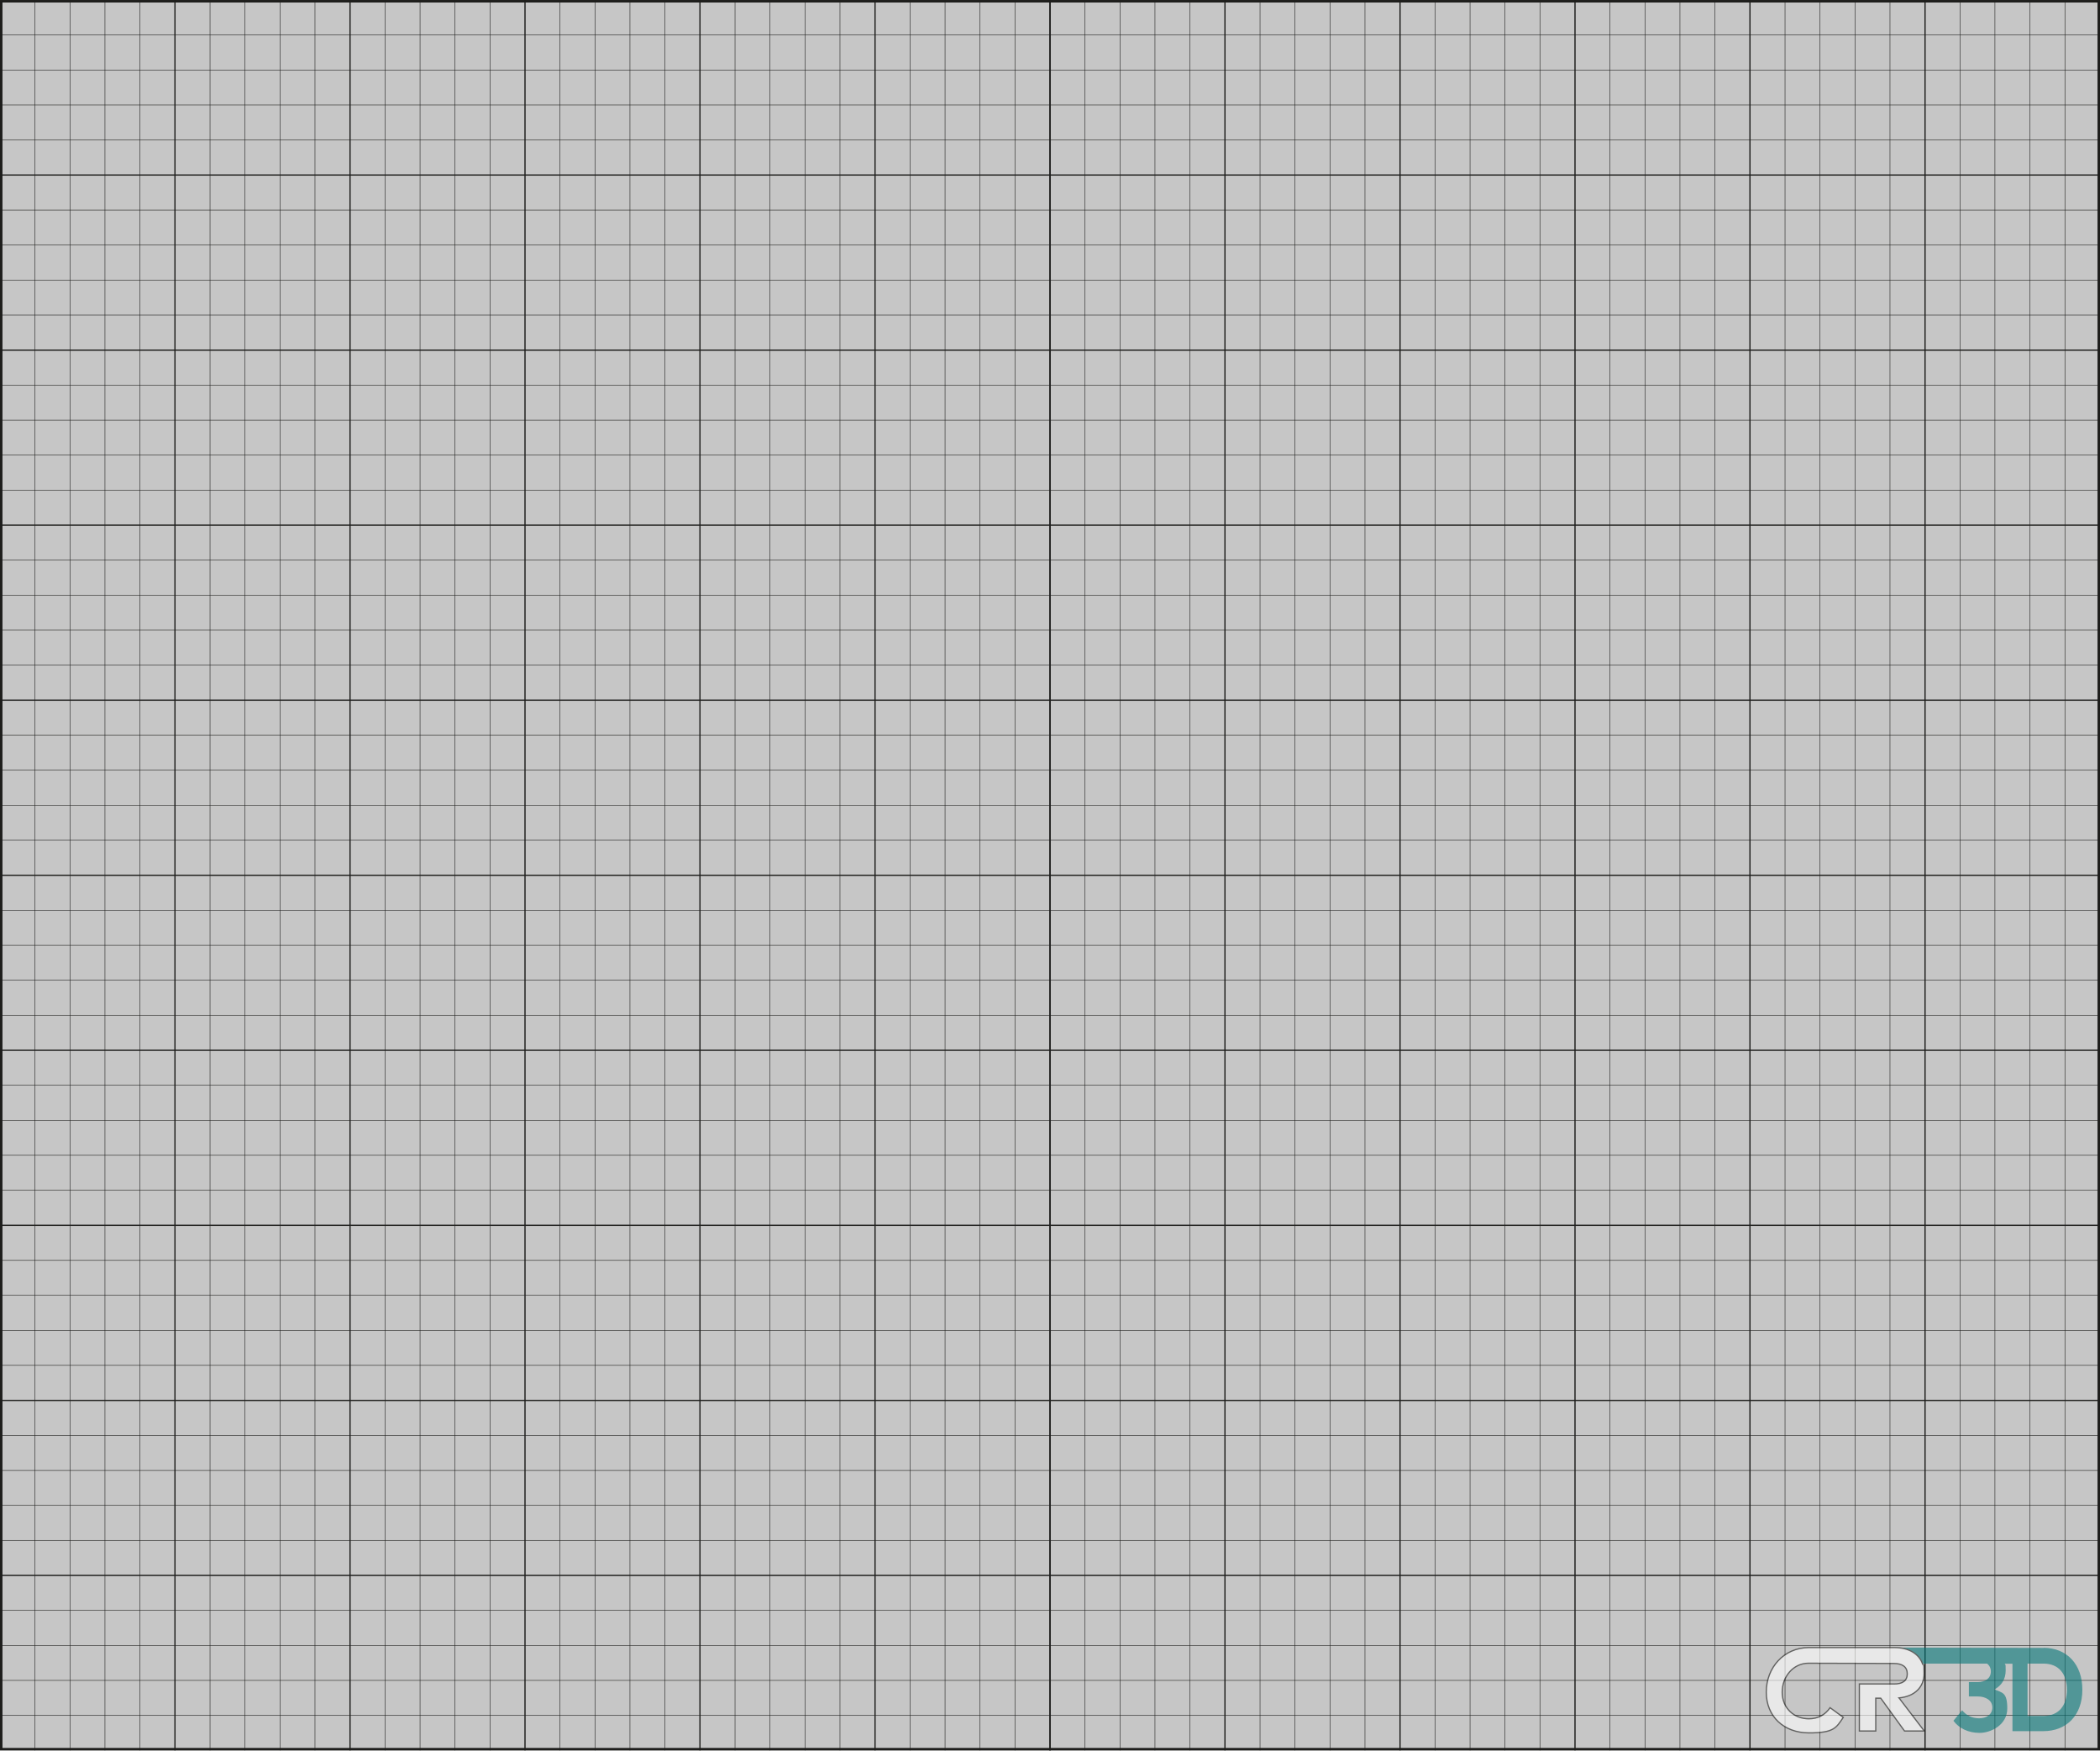
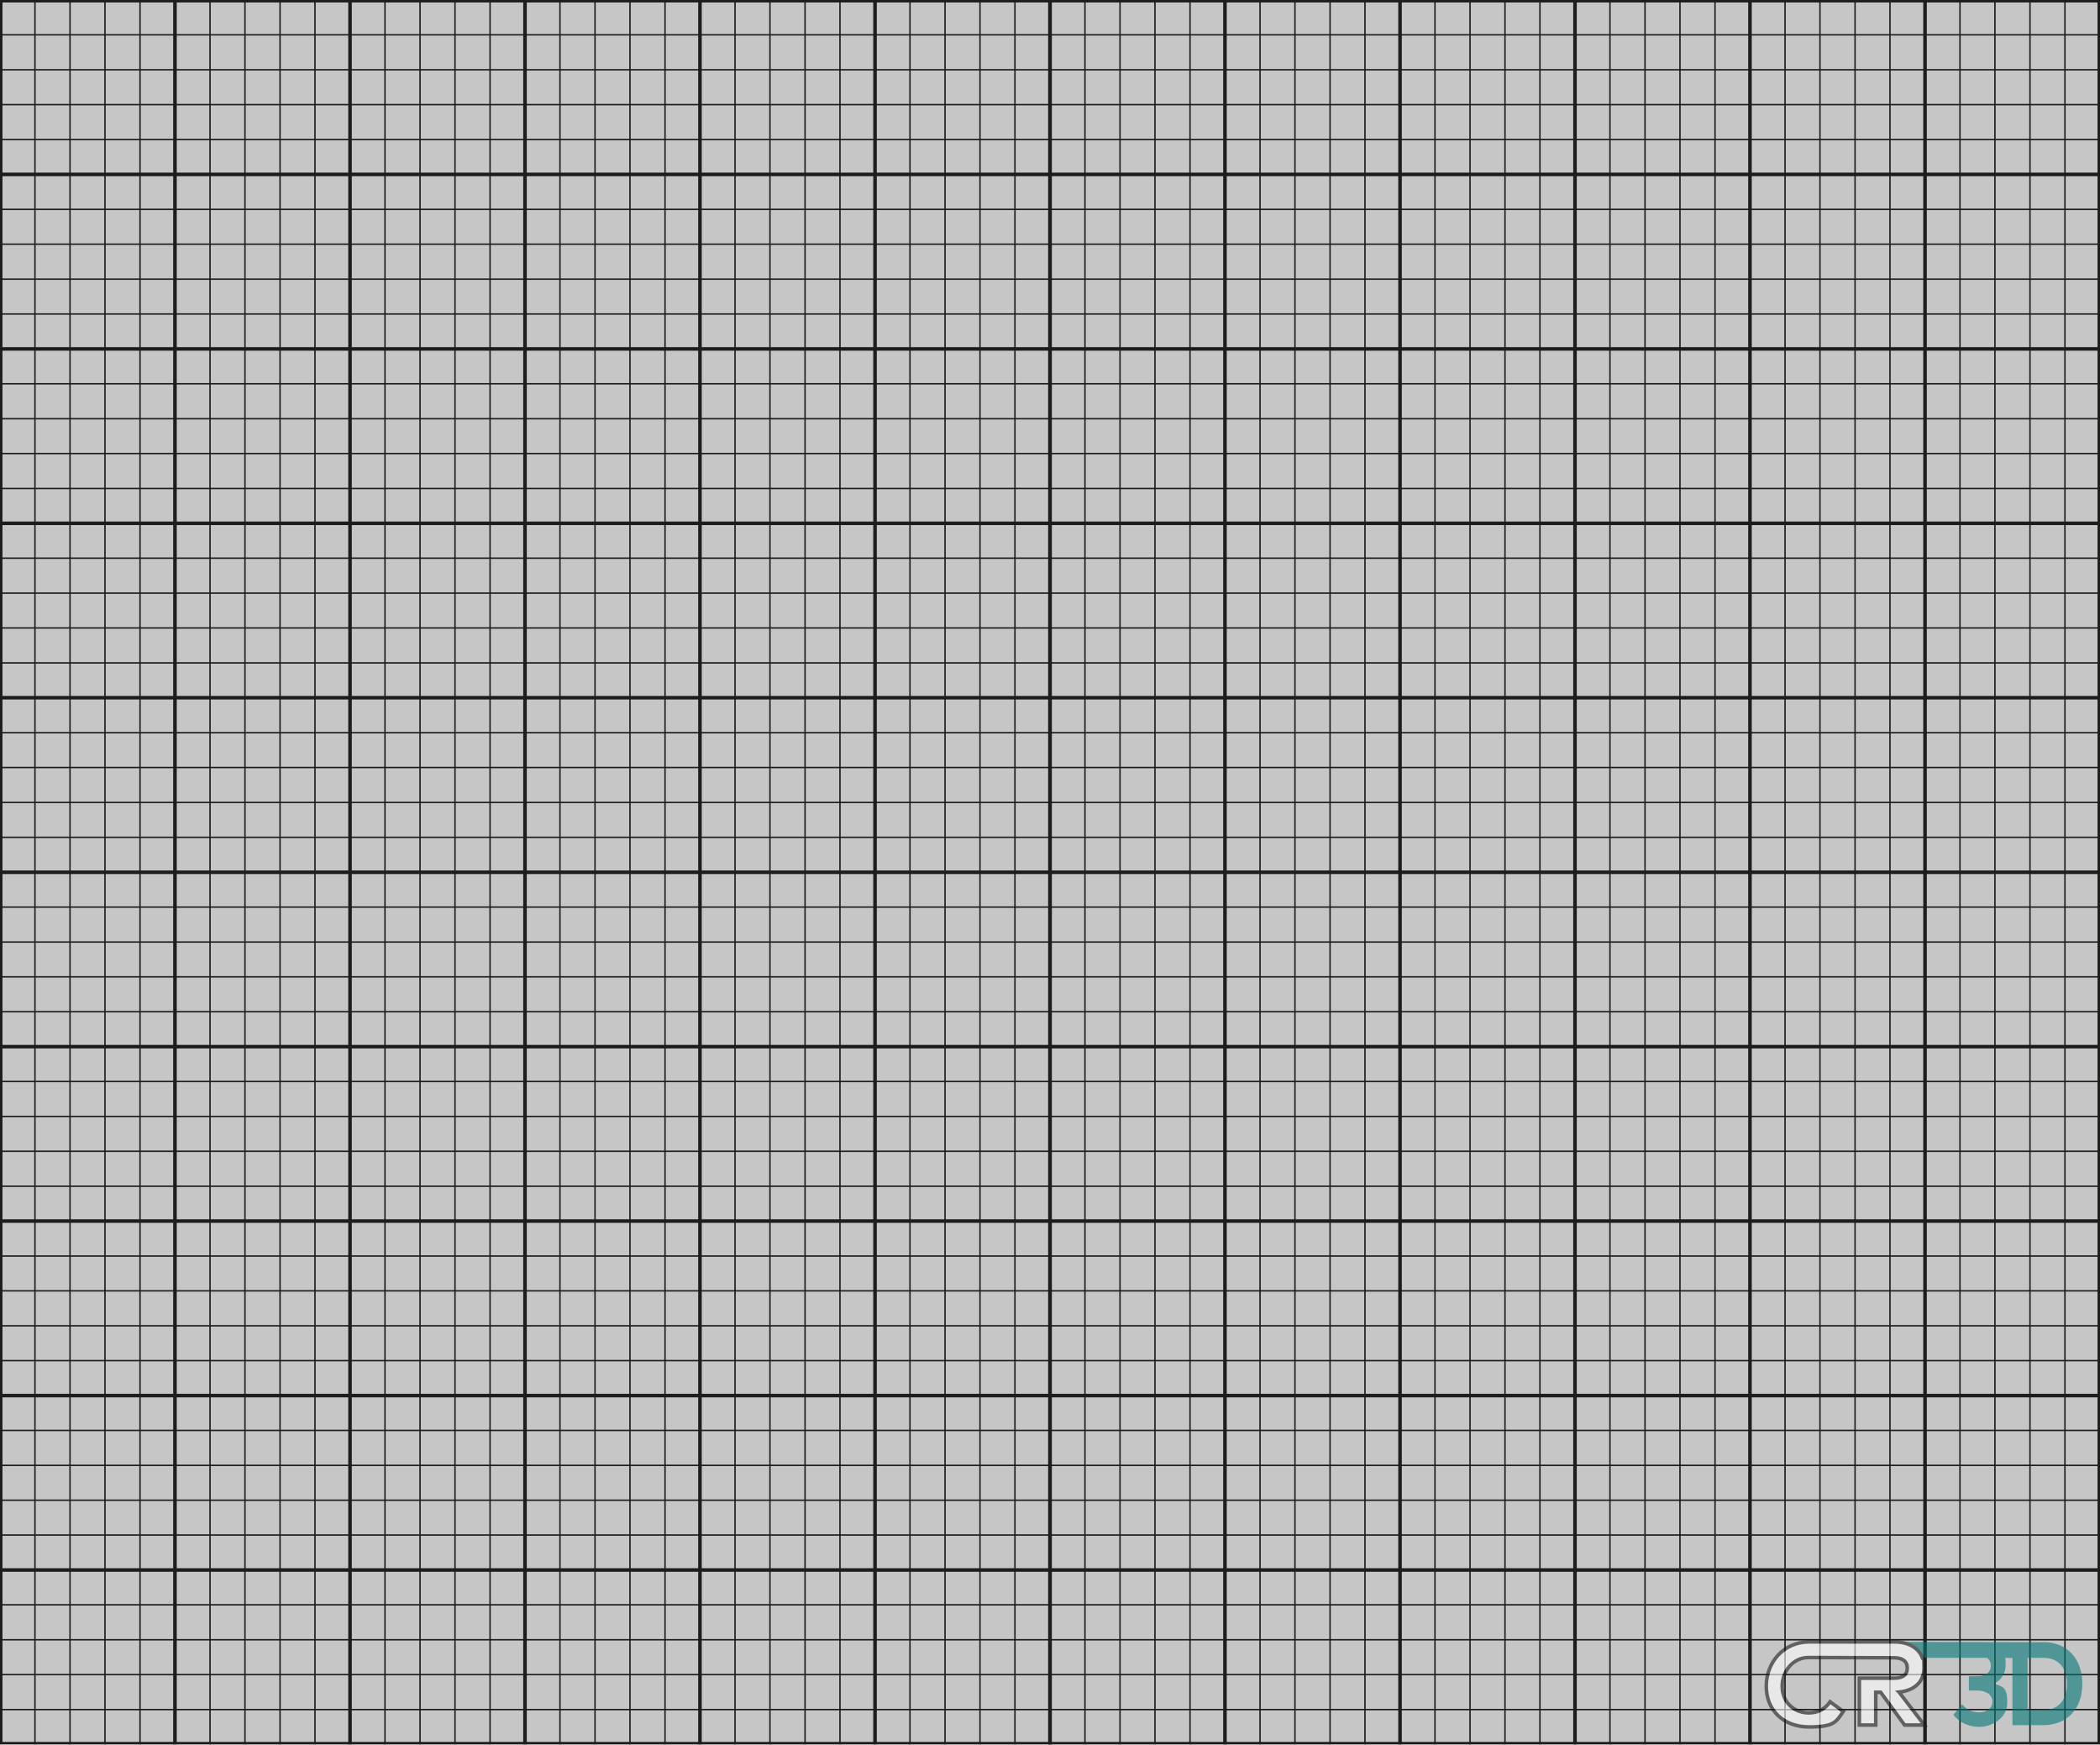
- <svg xmlns="http://www.w3.org/2000/svg" width="600mm" height="500mm" viewBox="0 0 1700.8 1417.3">
-   <g id="a" data-name="Hintergrund">
-     <rect width="1700.8" height="1417.3" style="fill: #c6c6c6; stroke-width: 0px;" />
+ <svg xmlns="http://www.w3.org/2000/svg" id="Ebene_1" data-name="Ebene 1" viewBox="0 0 590 490">
+   <g id="a">
+     <rect width="590" height="490" fill="#c6c6c6" />
  </g>
-   <g id="b" data-name="Rahmen">
-     <path d="M1698.8,2v1413.3H2V2h1696.8M1700.8,0H0v1417.3h1700.8V0h0Z" style="fill: #1d1d1b; stroke-width: 0px;" />
+   <g id="b">
+     <path d="M589.31.69v488.62H.69V.69h588.61M590,0H0v490h590V0h0Z" fill="#1d1d1b" />
  </g>
-   <g id="c" data-name="50mm Linien">
-     <line y1="141.7" x2="1700.8" y2="141.7" style="fill: none; stroke: #1d1d1b; stroke-miterlimit: 10;" />
-     <line y1="283.5" x2="1700.8" y2="283.5" style="fill: none; stroke: #1d1d1b; stroke-miterlimit: 10;" />
-     <line y1="425.2" x2="1700.8" y2="425.2" style="fill: none; stroke: #1d1d1b; stroke-miterlimit: 10;" />
-     <line y1="566.9" x2="1700.8" y2="566.9" style="fill: none; stroke: #1d1d1b; stroke-miterlimit: 10;" />
-     <line x1="141.7" y1="1417.3" x2="141.7" style="fill: none; stroke: #1d1d1b; stroke-miterlimit: 10;" />
-     <line x1="283.5" y1="1417.3" x2="283.5" style="fill: none; stroke: #1d1d1b; stroke-miterlimit: 10;" />
-     <line x1="425.2" y1="1417.3" x2="425.2" style="fill: none; stroke: #1d1d1b; stroke-miterlimit: 10;" />
-     <line x1="566.9" y1="1417.3" x2="566.9" style="fill: none; stroke: #1d1d1b; stroke-miterlimit: 10;" />
-     <line x1="708.7" y1="1417.3" x2="708.7" style="fill: none; stroke: #1d1d1b; stroke-miterlimit: 10;" />
-     <line x1="850.4" y1="1417.3" x2="850.4" style="fill: none; stroke: #1d1d1b; stroke-miterlimit: 10;" />
-     <line y1="708.7" x2="1700.8" y2="708.7" style="fill: none; stroke: #1d1d1b; stroke-miterlimit: 10;" />
-     <line y1="850.4" x2="1700.8" y2="850.4" style="fill: none; stroke: #1d1d1b; stroke-miterlimit: 10;" />
-     <line y1="1133.9" x2="1700.8" y2="1133.9" style="fill: none; stroke: #1d1d1b; stroke-miterlimit: 10;" />
-     <line y1="992.1" x2="1700.8" y2="992.1" style="fill: none; stroke: #1d1d1b; stroke-miterlimit: 10;" />
-     <line y1="1275.6" x2="1700.8" y2="1275.6" style="fill: none; stroke: #1d1d1b; stroke-miterlimit: 10;" />
-     <line x1="850.4" y1="1417.3" x2="850.4" style="fill: none; stroke: #1d1d1b; stroke-miterlimit: 10;" />
-     <line x1="992.1" y1="1417.3" x2="992.1" style="fill: none; stroke: #1d1d1b; stroke-miterlimit: 10;" />
-     <line x1="1133.9" y1="1417.3" x2="1133.9" style="fill: none; stroke: #1d1d1b; stroke-miterlimit: 10;" />
-     <line x1="1275.6" y1="1417.3" x2="1275.6" style="fill: none; stroke: #1d1d1b; stroke-miterlimit: 10;" />
-     <line x1="1417.3" y1="1417.3" x2="1417.3" style="fill: none; stroke: #1d1d1b; stroke-miterlimit: 10;" />
-     <line x1="1559.1" y1="1417.3" x2="1559.1" style="fill: none; stroke: #1d1d1b; stroke-miterlimit: 10;" />
-     <line y1="737" x2="1700.8" y2="737" style="fill: none; stroke: #1d1d1b; stroke-miterlimit: 10; stroke-width: .4px;" />
-     <line y1="765.4" x2="1700.8" y2="765.4" style="fill: none; stroke: #1d1d1b; stroke-miterlimit: 10; stroke-width: .4px;" />
-     <line y1="793.7" x2="1700.8" y2="793.7" style="fill: none; stroke: #1d1d1b; stroke-miterlimit: 10; stroke-width: .4px;" />
-     <line y1="822" x2="1700.8" y2="822" style="fill: none; stroke: #1d1d1b; stroke-miterlimit: 10; stroke-width: .4px;" />
-     <line y1="878.7" x2="1700.8" y2="878.7" style="fill: none; stroke: #1d1d1b; stroke-miterlimit: 10; stroke-width: .4px;" />
-     <line y1="907.1" x2="1700.8" y2="907.1" style="fill: none; stroke: #1d1d1b; stroke-miterlimit: 10; stroke-width: .4px;" />
-     <line y1="935.4" x2="1700.8" y2="935.4" style="fill: none; stroke: #1d1d1b; stroke-miterlimit: 10; stroke-width: .4px;" />
-     <line y1="963.8" x2="1700.8" y2="963.8" style="fill: none; stroke: #1d1d1b; stroke-miterlimit: 10; stroke-width: .4px;" />
-     <line y1="1020.5" x2="1700.8" y2="1020.5" style="fill: none; stroke: #1d1d1b; stroke-miterlimit: 10; stroke-width: .4px;" />
-     <line y1="1048.8" x2="1700.8" y2="1048.8" style="fill: none; stroke: #1d1d1b; stroke-miterlimit: 10; stroke-width: .4px;" />
-     <line y1="1077.2" x2="1700.8" y2="1077.2" style="fill: none; stroke: #1d1d1b; stroke-miterlimit: 10; stroke-width: .4px;" />
-     <line y1="1105.5" x2="1700.8" y2="1105.5" style="fill: none; stroke: #1d1d1b; stroke-miterlimit: 10; stroke-width: .4px;" />
-     <line y1="1162.2" x2="1700.8" y2="1162.2" style="fill: none; stroke: #1d1d1b; stroke-miterlimit: 10; stroke-width: .4px;" />
-     <line y1="1190.6" x2="1700.8" y2="1190.6" style="fill: none; stroke: #1d1d1b; stroke-miterlimit: 10; stroke-width: .4px;" />
-     <line y1="1218.9" x2="1700.8" y2="1218.9" style="fill: none; stroke: #1d1d1b; stroke-miterlimit: 10; stroke-width: .4px;" />
-     <line y1="1247.2" x2="1700.8" y2="1247.2" style="fill: none; stroke: #1d1d1b; stroke-miterlimit: 10; stroke-width: .4px;" />
-     <line y1="1303.9" x2="1700.8" y2="1303.9" style="fill: none; stroke: #1d1d1b; stroke-miterlimit: 10; stroke-width: .4px;" />
-     <line y1="1332.3" x2="1700.8" y2="1332.3" style="fill: none; stroke: #1d1d1b; stroke-miterlimit: 10; stroke-width: .4px;" />
-     <line y1="1360.6" x2="1700.8" y2="1360.6" style="fill: none; stroke: #1d1d1b; stroke-miterlimit: 10; stroke-width: .4px;" />
-     <line y1="1389" x2="1700.8" y2="1389" style="fill: none; stroke: #1d1d1b; stroke-miterlimit: 10; stroke-width: .4px;" />
-     <line x1="878.7" y1="1417.3" x2="878.7" style="fill: none; stroke: #1d1d1b; stroke-miterlimit: 10; stroke-width: .4px;" />
-     <line x1="907.1" y1="1417.3" x2="907.1" style="fill: none; stroke: #1d1d1b; stroke-miterlimit: 10; stroke-width: .4px;" />
-     <line x1="935.4" y1="1417.3" x2="935.4" style="fill: none; stroke: #1d1d1b; stroke-miterlimit: 10; stroke-width: .4px;" />
-     <line x1="963.8" y1="1417.3" x2="963.8" style="fill: none; stroke: #1d1d1b; stroke-miterlimit: 10; stroke-width: .4px;" />
-     <line x1="1020.5" y1="1417.3" x2="1020.5" style="fill: none; stroke: #1d1d1b; stroke-miterlimit: 10; stroke-width: .4px;" />
-     <line x1="1048.8" y1="1417.3" x2="1048.8" style="fill: none; stroke: #1d1d1b; stroke-miterlimit: 10; stroke-width: .4px;" />
-     <line x1="1077.2" y1="1417.3" x2="1077.2" style="fill: none; stroke: #1d1d1b; stroke-miterlimit: 10; stroke-width: .4px;" />
-     <line x1="1105.5" y1="1417.3" x2="1105.5" style="fill: none; stroke: #1d1d1b; stroke-miterlimit: 10; stroke-width: .4px;" />
-     <line x1="1162.2" y1="1417.3" x2="1162.2" style="fill: none; stroke: #1d1d1b; stroke-miterlimit: 10; stroke-width: .4px;" />
-     <line x1="1190.6" y1="1417.3" x2="1190.6" style="fill: none; stroke: #1d1d1b; stroke-miterlimit: 10; stroke-width: .4px;" />
-     <line x1="1218.9" y1="1417.3" x2="1218.9" style="fill: none; stroke: #1d1d1b; stroke-miterlimit: 10; stroke-width: .4px;" />
-     <line x1="1247.2" y1="1417.3" x2="1247.2" style="fill: none; stroke: #1d1d1b; stroke-miterlimit: 10; stroke-width: .4px;" />
-     <line x1="1303.9" y1="1417.3" x2="1303.9" style="fill: none; stroke: #1d1d1b; stroke-miterlimit: 10; stroke-width: .4px;" />
-     <line x1="1332.3" y1="1417.3" x2="1332.3" style="fill: none; stroke: #1d1d1b; stroke-miterlimit: 10; stroke-width: .4px;" />
-     <line x1="1360.6" y1="1417.3" x2="1360.6" style="fill: none; stroke: #1d1d1b; stroke-miterlimit: 10; stroke-width: .4px;" />
-     <line x1="1389" y1="1417.3" x2="1389" style="fill: none; stroke: #1d1d1b; stroke-miterlimit: 10; stroke-width: .4px;" />
-     <line x1="1445.7" y1="1417.3" x2="1445.7" style="fill: none; stroke: #1d1d1b; stroke-miterlimit: 10; stroke-width: .4px;" />
-     <line x1="1474" y1="1417.3" x2="1474" style="fill: none; stroke: #1d1d1b; stroke-miterlimit: 10; stroke-width: .4px;" />
-     <line x1="1502.4" y1="1417.3" x2="1502.4" style="fill: none; stroke: #1d1d1b; stroke-miterlimit: 10; stroke-width: .4px;" />
-     <line x1="1530.7" y1="1417.3" x2="1530.7" style="fill: none; stroke: #1d1d1b; stroke-miterlimit: 10; stroke-width: .4px;" />
-     <line x1="1587.4" y1="1417.3" x2="1587.4" style="fill: none; stroke: #1d1d1b; stroke-miterlimit: 10; stroke-width: .4px;" />
-     <line x1="1615.7" y1="1417.3" x2="1615.7" style="fill: none; stroke: #1d1d1b; stroke-miterlimit: 10; stroke-width: .4px;" />
-     <line x1="1644.1" y1="1417.3" x2="1644.1" style="fill: none; stroke: #1d1d1b; stroke-miterlimit: 10; stroke-width: .4px;" />
-     <line x1="1672.4" y1="1417.3" x2="1672.4" style="fill: none; stroke: #1d1d1b; stroke-miterlimit: 10; stroke-width: .4px;" />
+   <g id="c">
+     <line y1="48.99" x2="590" y2="48.99" fill="none" stroke="#1d1d1b" stroke-miterlimit="10" stroke-width="1" />
+     <line y1="98.01" x2="590" y2="98.01" fill="none" stroke="#1d1d1b" stroke-miterlimit="10" stroke-width="1" />
+     <line y1="147" x2="590" y2="147" fill="none" stroke="#1d1d1b" stroke-miterlimit="10" stroke-width="1" />
+     <line y1="195.99" x2="590" y2="195.99" fill="none" stroke="#1d1d1b" stroke-miterlimit="10" stroke-width="1" />
+     <line x1="49.16" y1="490" x2="49.16" fill="none" stroke="#1d1d1b" stroke-miterlimit="10" stroke-width="1" />
+     <line x1="98.34" y1="490" x2="98.34" fill="none" stroke="#1d1d1b" stroke-miterlimit="10" stroke-width="1" />
+     <line x1="147.5" y1="490" x2="147.5" fill="none" stroke="#1d1d1b" stroke-miterlimit="10" stroke-width="1" />
+     <line x1="196.66" y1="490" x2="196.66" fill="none" stroke="#1d1d1b" stroke-miterlimit="10" stroke-width="1" />
+     <line x1="245.84" y1="490" x2="245.84" fill="none" stroke="#1d1d1b" stroke-miterlimit="10" stroke-width="1" />
+     <line x1="295" y1="490" x2="295" fill="none" stroke="#1d1d1b" stroke-miterlimit="10" stroke-width="1" />
+     <line y1="245.02" x2="590" y2="245.02" fill="none" stroke="#1d1d1b" stroke-miterlimit="10" stroke-width="1" />
+     <line y1="294.01" x2="590" y2="294.01" fill="none" stroke="#1d1d1b" stroke-miterlimit="10" stroke-width="1" />
+     <line y1="392.02" x2="590" y2="392.02" fill="none" stroke="#1d1d1b" stroke-miterlimit="10" stroke-width="1" />
+     <line y1="343" x2="590" y2="343" fill="none" stroke="#1d1d1b" stroke-miterlimit="10" stroke-width="1" />
+     <line y1="441.01" x2="590" y2="441.01" fill="none" stroke="#1d1d1b" stroke-miterlimit="10" stroke-width="1" />
+     <line x1="295" y1="490" x2="295" fill="none" stroke="#1d1d1b" stroke-miterlimit="10" stroke-width="1" />
+     <line x1="344.16" y1="490" x2="344.16" fill="none" stroke="#1d1d1b" stroke-miterlimit="10" stroke-width="1" />
+     <line x1="393.34" y1="490" x2="393.34" fill="none" stroke="#1d1d1b" stroke-miterlimit="10" stroke-width="1" />
+     <line x1="442.5" y1="490" x2="442.5" fill="none" stroke="#1d1d1b" stroke-miterlimit="10" stroke-width="1" />
+     <line x1="491.66" y1="490" x2="491.66" fill="none" stroke="#1d1d1b" stroke-miterlimit="10" stroke-width="1" />
+     <line x1="540.84" y1="490" x2="540.84" fill="none" stroke="#1d1d1b" stroke-miterlimit="10" stroke-width="1" />
+     <line y1="254.8" x2="590" y2="254.8" fill="none" stroke="#1d1d1b" stroke-miterlimit="10" stroke-width=".4" />
+     <line y1="264.62" x2="590" y2="264.62" fill="none" stroke="#1d1d1b" stroke-miterlimit="10" stroke-width=".4" />
+     <line y1="274.4" x2="590" y2="274.4" fill="none" stroke="#1d1d1b" stroke-miterlimit="10" stroke-width=".4" />
+     <line y1="284.19" x2="590" y2="284.19" fill="none" stroke="#1d1d1b" stroke-miterlimit="10" stroke-width=".4" />
+     <line y1="303.79" x2="590" y2="303.79" fill="none" stroke="#1d1d1b" stroke-miterlimit="10" stroke-width=".4" />
+     <line y1="313.61" x2="590" y2="313.61" fill="none" stroke="#1d1d1b" stroke-miterlimit="10" stroke-width=".4" />
+     <line y1="323.39" x2="590" y2="323.39" fill="none" stroke="#1d1d1b" stroke-miterlimit="10" stroke-width=".4" />
+     <line y1="333.21" x2="590" y2="333.21" fill="none" stroke="#1d1d1b" stroke-miterlimit="10" stroke-width=".4" />
+     <line y1="352.82" x2="590" y2="352.82" fill="none" stroke="#1d1d1b" stroke-miterlimit="10" stroke-width=".4" />
+     <line y1="362.6" x2="590" y2="362.6" fill="none" stroke="#1d1d1b" stroke-miterlimit="10" stroke-width=".4" />
+     <line y1="372.42" x2="590" y2="372.42" fill="none" stroke="#1d1d1b" stroke-miterlimit="10" stroke-width=".4" />
+     <line y1="382.2" x2="590" y2="382.2" fill="none" stroke="#1d1d1b" stroke-miterlimit="10" stroke-width=".4" />
+     <line y1="401.8" x2="590" y2="401.8" fill="none" stroke="#1d1d1b" stroke-miterlimit="10" stroke-width=".4" />
+     <line y1="411.62" x2="590" y2="411.62" fill="none" stroke="#1d1d1b" stroke-miterlimit="10" stroke-width=".4" />
+     <line y1="421.41" x2="590" y2="421.41" fill="none" stroke="#1d1d1b" stroke-miterlimit="10" stroke-width=".4" />
+     <line y1="431.19" x2="590" y2="431.19" fill="none" stroke="#1d1d1b" stroke-miterlimit="10" stroke-width=".4" />
+     <line y1="450.79" x2="590" y2="450.79" fill="none" stroke="#1d1d1b" stroke-miterlimit="10" stroke-width=".4" />
+     <line y1="460.61" x2="590" y2="460.61" fill="none" stroke="#1d1d1b" stroke-miterlimit="10" stroke-width=".4" />
+     <line y1="470.4" x2="590" y2="470.4" fill="none" stroke="#1d1d1b" stroke-miterlimit="10" stroke-width=".4" />
+     <line y1="480.22" x2="590" y2="480.22" fill="none" stroke="#1d1d1b" stroke-miterlimit="10" stroke-width=".4" />
+     <line x1="304.82" y1="490" x2="304.82" fill="none" stroke="#1d1d1b" stroke-miterlimit="10" stroke-width=".4" />
+     <line x1="314.67" y1="490" x2="314.67" fill="none" stroke="#1d1d1b" stroke-miterlimit="10" stroke-width=".4" />
+     <line x1="324.49" y1="490" x2="324.49" fill="none" stroke="#1d1d1b" stroke-miterlimit="10" stroke-width=".4" />
+     <line x1="334.34" y1="490" x2="334.34" fill="none" stroke="#1d1d1b" stroke-miterlimit="10" stroke-width=".4" />
+     <line x1="354.01" y1="490" x2="354.01" fill="none" stroke="#1d1d1b" stroke-miterlimit="10" stroke-width=".4" />
+     <line x1="363.82" y1="490" x2="363.82" fill="none" stroke="#1d1d1b" stroke-miterlimit="10" stroke-width=".4" />
+     <line x1="373.68" y1="490" x2="373.68" fill="none" stroke="#1d1d1b" stroke-miterlimit="10" stroke-width=".4" />
+     <line x1="383.49" y1="490" x2="383.49" fill="none" stroke="#1d1d1b" stroke-miterlimit="10" stroke-width=".4" />
+     <line x1="403.16" y1="490" x2="403.16" fill="none" stroke="#1d1d1b" stroke-miterlimit="10" stroke-width=".4" />
+     <line x1="413.01" y1="490" x2="413.01" fill="none" stroke="#1d1d1b" stroke-miterlimit="10" stroke-width=".4" />
+     <line x1="422.83" y1="490" x2="422.83" fill="none" stroke="#1d1d1b" stroke-miterlimit="10" stroke-width=".4" />
+     <line x1="432.65" y1="490" x2="432.65" fill="none" stroke="#1d1d1b" stroke-miterlimit="10" stroke-width=".4" />
+     <line x1="452.32" y1="490" x2="452.32" fill="none" stroke="#1d1d1b" stroke-miterlimit="10" stroke-width=".4" />
+     <line x1="462.17" y1="490" x2="462.17" fill="none" stroke="#1d1d1b" stroke-miterlimit="10" stroke-width=".4" />
+     <line x1="471.99" y1="490" x2="471.99" fill="none" stroke="#1d1d1b" stroke-miterlimit="10" stroke-width=".4" />
+     <line x1="481.84" y1="490" x2="481.84" fill="none" stroke="#1d1d1b" stroke-miterlimit="10" stroke-width=".4" />
+     <line x1="501.51" y1="490" x2="501.51" fill="none" stroke="#1d1d1b" stroke-miterlimit="10" stroke-width=".4" />
+     <line x1="511.32" y1="490" x2="511.32" fill="none" stroke="#1d1d1b" stroke-miterlimit="10" stroke-width=".4" />
+     <line x1="521.18" y1="490" x2="521.18" fill="none" stroke="#1d1d1b" stroke-miterlimit="10" stroke-width=".4" />
+     <line x1="530.99" y1="490" x2="530.99" fill="none" stroke="#1d1d1b" stroke-miterlimit="10" stroke-width=".4" />
+     <line x1="550.66" y1="490" x2="550.66" fill="none" stroke="#1d1d1b" stroke-miterlimit="10" stroke-width=".4" />
+     <line x1="560.48" y1="490" x2="560.48" fill="none" stroke="#1d1d1b" stroke-miterlimit="10" stroke-width=".4" />
+     <line x1="570.33" y1="490" x2="570.33" fill="none" stroke="#1d1d1b" stroke-miterlimit="10" stroke-width=".4" />
+     <line x1="580.15" y1="490" x2="580.15" fill="none" stroke="#1d1d1b" stroke-miterlimit="10" stroke-width=".4" />
  </g>
-   <g id="d" data-name="10mm Linien">
-     <line x1="28.3" y1="1417.3" x2="28.3" style="fill: none; stroke: #1d1d1b; stroke-miterlimit: 10; stroke-width: .4px;" />
-     <line x1="56.7" y1="1417.3" x2="56.7" style="fill: none; stroke: #1d1d1b; stroke-miterlimit: 10; stroke-width: .4px;" />
-     <line x1="85" y1="1417.3" x2="85" style="fill: none; stroke: #1d1d1b; stroke-miterlimit: 10; stroke-width: .4px;" />
-     <line x1="113.4" y1="1417.3" x2="113.4" style="fill: none; stroke: #1d1d1b; stroke-miterlimit: 10; stroke-width: .4px;" />
-     <line x1="170.1" y1="1417.3" x2="170.1" style="fill: none; stroke: #1d1d1b; stroke-miterlimit: 10; stroke-width: .4px;" />
-     <line x1="198.4" y1="1417.3" x2="198.4" style="fill: none; stroke: #1d1d1b; stroke-miterlimit: 10; stroke-width: .4px;" />
-     <line x1="226.8" y1="1417.3" x2="226.8" style="fill: none; stroke: #1d1d1b; stroke-miterlimit: 10; stroke-width: .4px;" />
-     <line x1="255.1" y1="1417.3" x2="255.1" style="fill: none; stroke: #1d1d1b; stroke-miterlimit: 10; stroke-width: .4px;" />
-     <line x1="311.8" y1="1417.3" x2="311.8" style="fill: none; stroke: #1d1d1b; stroke-miterlimit: 10; stroke-width: .4px;" />
-     <line x1="340.2" y1="1417.3" x2="340.2" style="fill: none; stroke: #1d1d1b; stroke-miterlimit: 10; stroke-width: .4px;" />
-     <line x1="368.5" y1="1417.3" x2="368.5" style="fill: none; stroke: #1d1d1b; stroke-miterlimit: 10; stroke-width: .4px;" />
-     <line x1="396.9" y1="1417.3" x2="396.9" style="fill: none; stroke: #1d1d1b; stroke-miterlimit: 10; stroke-width: .4px;" />
-     <line x1="453.5" y1="1417.3" x2="453.5" style="fill: none; stroke: #1d1d1b; stroke-miterlimit: 10; stroke-width: .4px;" />
-     <line x1="481.9" y1="1417.3" x2="481.9" style="fill: none; stroke: #1d1d1b; stroke-miterlimit: 10; stroke-width: .4px;" />
-     <line x1="510.2" y1="1417.3" x2="510.2" style="fill: none; stroke: #1d1d1b; stroke-miterlimit: 10; stroke-width: .4px;" />
-     <line x1="538.6" y1="1417.3" x2="538.6" style="fill: none; stroke: #1d1d1b; stroke-miterlimit: 10; stroke-width: .4px;" />
-     <line x1="595.3" y1="1417.3" x2="595.3" style="fill: none; stroke: #1d1d1b; stroke-miterlimit: 10; stroke-width: .4px;" />
-     <line x1="623.6" y1="1417.3" x2="623.6" style="fill: none; stroke: #1d1d1b; stroke-miterlimit: 10; stroke-width: .4px;" />
-     <line x1="652" y1="1417.3" x2="652" style="fill: none; stroke: #1d1d1b; stroke-miterlimit: 10; stroke-width: .4px;" />
-     <line x1="680.3" y1="1417.3" x2="680.3" style="fill: none; stroke: #1d1d1b; stroke-miterlimit: 10; stroke-width: .4px;" />
-     <line x1="737" y1="1417.3" x2="737" style="fill: none; stroke: #1d1d1b; stroke-miterlimit: 10; stroke-width: .4px;" />
-     <line x1="765.4" y1="1417.3" x2="765.4" style="fill: none; stroke: #1d1d1b; stroke-miterlimit: 10; stroke-width: .4px;" />
-     <line x1="793.7" y1="1417.3" x2="793.7" style="fill: none; stroke: #1d1d1b; stroke-miterlimit: 10; stroke-width: .4px;" />
-     <line x1="822" y1="1417.3" x2="822" style="fill: none; stroke: #1d1d1b; stroke-miterlimit: 10; stroke-width: .4px;" />
-     <line y1="28.3" x2="1700.8" y2="28.3" style="fill: none; stroke: #1d1d1b; stroke-miterlimit: 10; stroke-width: .4px;" />
-     <line y1="56.7" x2="1700.8" y2="56.7" style="fill: none; stroke: #1d1d1b; stroke-miterlimit: 10; stroke-width: .4px;" />
-     <line y1="85" x2="1700.8" y2="85" style="fill: none; stroke: #1d1d1b; stroke-miterlimit: 10; stroke-width: .4px;" />
-     <line y1="113.4" x2="1700.8" y2="113.4" style="fill: none; stroke: #1d1d1b; stroke-miterlimit: 10; stroke-width: .4px;" />
-     <line y1="170.1" x2="1700.8" y2="170.1" style="fill: none; stroke: #1d1d1b; stroke-miterlimit: 10; stroke-width: .4px;" />
-     <line y1="198.4" x2="1700.8" y2="198.4" style="fill: none; stroke: #1d1d1b; stroke-miterlimit: 10; stroke-width: .4px;" />
-     <line y1="226.8" x2="1700.8" y2="226.8" style="fill: none; stroke: #1d1d1b; stroke-miterlimit: 10; stroke-width: .4px;" />
-     <line y1="255.1" x2="1700.8" y2="255.1" style="fill: none; stroke: #1d1d1b; stroke-miterlimit: 10; stroke-width: .4px;" />
-     <line y1="311.8" x2="1700.8" y2="311.8" style="fill: none; stroke: #1d1d1b; stroke-miterlimit: 10; stroke-width: .4px;" />
-     <line y1="340.2" x2="1700.8" y2="340.2" style="fill: none; stroke: #1d1d1b; stroke-miterlimit: 10; stroke-width: .4px;" />
-     <line y1="368.5" x2="1700.8" y2="368.5" style="fill: none; stroke: #1d1d1b; stroke-miterlimit: 10; stroke-width: .4px;" />
-     <line y1="396.9" x2="1700.8" y2="396.9" style="fill: none; stroke: #1d1d1b; stroke-miterlimit: 10; stroke-width: .4px;" />
-     <line y1="453.5" x2="1700.8" y2="453.5" style="fill: none; stroke: #1d1d1b; stroke-miterlimit: 10; stroke-width: .4px;" />
-     <line y1="481.9" x2="1700.8" y2="481.9" style="fill: none; stroke: #1d1d1b; stroke-miterlimit: 10; stroke-width: .4px;" />
-     <line y1="510.2" x2="1700.8" y2="510.2" style="fill: none; stroke: #1d1d1b; stroke-miterlimit: 10; stroke-width: .4px;" />
-     <line y1="538.6" x2="1700.8" y2="538.6" style="fill: none; stroke: #1d1d1b; stroke-miterlimit: 10; stroke-width: .4px;" />
-     <line y1="595.3" x2="1700.8" y2="595.3" style="fill: none; stroke: #1d1d1b; stroke-miterlimit: 10; stroke-width: .4px;" />
-     <line y1="623.6" x2="1700.8" y2="623.6" style="fill: none; stroke: #1d1d1b; stroke-miterlimit: 10; stroke-width: .4px;" />
-     <line y1="652" x2="1700.8" y2="652" style="fill: none; stroke: #1d1d1b; stroke-miterlimit: 10; stroke-width: .4px;" />
-     <line y1="680.3" x2="1700.8" y2="680.3" style="fill: none; stroke: #1d1d1b; stroke-miterlimit: 10; stroke-width: .4px;" />
+   <g id="d">
+     <line x1="9.82" y1="490" x2="9.82" fill="none" stroke="#1d1d1b" stroke-miterlimit="10" stroke-width=".4" />
+     <line x1="19.67" y1="490" x2="19.67" fill="none" stroke="#1d1d1b" stroke-miterlimit="10" stroke-width=".4" />
+     <line x1="29.49" y1="490" x2="29.49" fill="none" stroke="#1d1d1b" stroke-miterlimit="10" stroke-width=".4" />
+     <line x1="39.34" y1="490" x2="39.34" fill="none" stroke="#1d1d1b" stroke-miterlimit="10" stroke-width=".4" />
+     <line x1="59.01" y1="490" x2="59.01" fill="none" stroke="#1d1d1b" stroke-miterlimit="10" stroke-width=".4" />
+     <line x1="68.82" y1="490" x2="68.82" fill="none" stroke="#1d1d1b" stroke-miterlimit="10" stroke-width=".4" />
+     <line x1="78.68" y1="490" x2="78.68" fill="none" stroke="#1d1d1b" stroke-miterlimit="10" stroke-width=".4" />
+     <line x1="88.49" y1="490" x2="88.49" fill="none" stroke="#1d1d1b" stroke-miterlimit="10" stroke-width=".4" />
+     <line x1="108.16" y1="490" x2="108.16" fill="none" stroke="#1d1d1b" stroke-miterlimit="10" stroke-width=".4" />
+     <line x1="118.01" y1="490" x2="118.01" fill="none" stroke="#1d1d1b" stroke-miterlimit="10" stroke-width=".4" />
+     <line x1="127.83" y1="490" x2="127.83" fill="none" stroke="#1d1d1b" stroke-miterlimit="10" stroke-width=".4" />
+     <line x1="137.68" y1="490" x2="137.68" fill="none" stroke="#1d1d1b" stroke-miterlimit="10" stroke-width=".4" />
+     <line x1="157.32" y1="490" x2="157.32" fill="none" stroke="#1d1d1b" stroke-miterlimit="10" stroke-width=".4" />
+     <line x1="167.17" y1="490" x2="167.17" fill="none" stroke="#1d1d1b" stroke-miterlimit="10" stroke-width=".4" />
+     <line x1="176.99" y1="490" x2="176.99" fill="none" stroke="#1d1d1b" stroke-miterlimit="10" stroke-width=".4" />
+     <line x1="186.84" y1="490" x2="186.84" fill="none" stroke="#1d1d1b" stroke-miterlimit="10" stroke-width=".4" />
+     <line x1="206.51" y1="490" x2="206.51" fill="none" stroke="#1d1d1b" stroke-miterlimit="10" stroke-width=".4" />
+     <line x1="216.32" y1="490" x2="216.32" fill="none" stroke="#1d1d1b" stroke-miterlimit="10" stroke-width=".4" />
+     <line x1="226.18" y1="490" x2="226.18" fill="none" stroke="#1d1d1b" stroke-miterlimit="10" stroke-width=".4" />
+     <line x1="235.99" y1="490" x2="235.99" fill="none" stroke="#1d1d1b" stroke-miterlimit="10" stroke-width=".4" />
+     <line x1="255.66" y1="490" x2="255.66" fill="none" stroke="#1d1d1b" stroke-miterlimit="10" stroke-width=".4" />
+     <line x1="265.51" y1="490" x2="265.51" fill="none" stroke="#1d1d1b" stroke-miterlimit="10" stroke-width=".4" />
+     <line x1="275.33" y1="490" x2="275.33" fill="none" stroke="#1d1d1b" stroke-miterlimit="10" stroke-width=".4" />
+     <line x1="285.15" y1="490" x2="285.15" fill="none" stroke="#1d1d1b" stroke-miterlimit="10" stroke-width=".4" />
+     <line y1="9.78" x2="590" y2="9.78" fill="none" stroke="#1d1d1b" stroke-miterlimit="10" stroke-width=".4" />
+     <line y1="19.6" x2="590" y2="19.6" fill="none" stroke="#1d1d1b" stroke-miterlimit="10" stroke-width=".4" />
+     <line y1="29.39" x2="590" y2="29.39" fill="none" stroke="#1d1d1b" stroke-miterlimit="10" stroke-width=".4" />
+     <line y1="39.21" x2="590" y2="39.21" fill="none" stroke="#1d1d1b" stroke-miterlimit="10" stroke-width=".4" />
+     <line y1="58.81" x2="590" y2="58.81" fill="none" stroke="#1d1d1b" stroke-miterlimit="10" stroke-width=".4" />
+     <line y1="68.59" x2="590" y2="68.59" fill="none" stroke="#1d1d1b" stroke-miterlimit="10" stroke-width=".4" />
+     <line y1="78.41" x2="590" y2="78.41" fill="none" stroke="#1d1d1b" stroke-miterlimit="10" stroke-width=".4" />
+     <line y1="88.2" x2="590" y2="88.2" fill="none" stroke="#1d1d1b" stroke-miterlimit="10" stroke-width=".4" />
+     <line y1="107.8" x2="590" y2="107.8" fill="none" stroke="#1d1d1b" stroke-miterlimit="10" stroke-width=".4" />
+     <line y1="117.62" x2="590" y2="117.62" fill="none" stroke="#1d1d1b" stroke-miterlimit="10" stroke-width=".4" />
+     <line y1="127.4" x2="590" y2="127.4" fill="none" stroke="#1d1d1b" stroke-miterlimit="10" stroke-width=".4" />
+     <line y1="137.22" x2="590" y2="137.22" fill="none" stroke="#1d1d1b" stroke-miterlimit="10" stroke-width=".4" />
+     <line y1="156.79" x2="590" y2="156.79" fill="none" stroke="#1d1d1b" stroke-miterlimit="10" stroke-width=".4" />
+     <line y1="166.61" x2="590" y2="166.61" fill="none" stroke="#1d1d1b" stroke-miterlimit="10" stroke-width=".4" />
+     <line y1="176.39" x2="590" y2="176.39" fill="none" stroke="#1d1d1b" stroke-miterlimit="10" stroke-width=".4" />
+     <line y1="186.21" x2="590" y2="186.21" fill="none" stroke="#1d1d1b" stroke-miterlimit="10" stroke-width=".4" />
+     <line y1="205.81" x2="590" y2="205.81" fill="none" stroke="#1d1d1b" stroke-miterlimit="10" stroke-width=".4" />
+     <line y1="215.6" x2="590" y2="215.6" fill="none" stroke="#1d1d1b" stroke-miterlimit="10" stroke-width=".4" />
+     <line y1="225.41" x2="590" y2="225.41" fill="none" stroke="#1d1d1b" stroke-miterlimit="10" stroke-width=".4" />
+     <line y1="235.2" x2="590" y2="235.2" fill="none" stroke="#1d1d1b" stroke-miterlimit="10" stroke-width=".4" />
  </g>
-   <g id="e" data-name="Logo">
-     <g style="opacity: .6;">
-       <path d="M1655.2,1346.9h-12.8v42.4c0,0,12.7,0,12.7,0,12.8,0,19-8.9,19-21.2,0-12.4-6.1-21.2-18.9-21.2Z" style="fill: none; stroke-width: 0px;" />
-       <path d="M1655.2,1334.3s-124.4-.3-124.5-.3h3.3c11.7,0,19.7,5,22.7,12.7,0,0,0,.2,0,.3h52.6c1.9,1.4,3.1,3.6,3.1,6.4,0,5.7-4.8,8.6-10.7,8.6h-7.1v11.6h7.1c6.5,0,11.9,3.1,11.9,8.9s-4.8,8.8-10.7,8.8-10.3-2.4-13.8-6.5l-7,8.5c4.6,6.2,12.1,9.8,21.2,9.8s22.4-6.4,22.4-19.7-4-12.7-10.4-15.5c5.7-3,9.1-8.2,9.1-15.3s-.3-3.8-.7-5.5h6.2v54.6c0,0,25,0,25,0,19,0,31.6-13.1,31.6-33.4.1-20.6-12.4-34-31.4-34.1ZM1654.9,1389.4h-12.8v-42.4h12.9c12.8,0,19,8.8,19,21.2s-6.3,21.2-19.1,21.2Z" style="fill: #037678; stroke-width: 0px;" />
-       <path d="M1538,1374.8c12.7-1.2,20.3-8.7,20.3-19.6s-.5-5.8-1.4-8.2c0,0,0-.2,0-.3-3-7.7-11-12.7-22.7-12.7h-69.4c-20.1.2-34.3,16.3-34.3,36.1s14.3,33,34.6,33,22-4,27.8-12.6l-10.7-7.8c-4,5.8-9.9,9-17.2,9-11.6,0-21.5-8.2-21.6-21.5,0-12.7,9-23.5,21.3-23.5,0,0,0,0,0,0h0l69.1.2c7,0,10.9,2.8,10.9,8.4s-3.8,8.3-11,8.2h-27.8c0,0,0,38.1,0,38.1h13.3v-26.6h4l19.3,26.6h16l-20.4-26.7Z" style="fill: #fff; stroke: #1e1e1c; stroke-miterlimit: 10;" />
+   <g id="e">
+     <g opacity=".6">
+       <path d="M574.18,465.66h-4.44v14.66h4.41c4.44,0,6.59-3.08,6.59-7.33s-2.12-7.33-6.56-7.33h0Z" fill="none" />
+       <path d="M574.18,461.3s-43.15-.1-43.19-.1h1.14c4.06,0,6.83,1.73,7.87,4.39v.1h18.25c.66.48,1.08,1.24,1.08,2.21,0,1.97-1.67,2.97-3.71,2.97h-2.46v4.01h2.46c2.25,0,4.13,1.07,4.13,3.08s-1.67,3.04-3.71,3.04-3.57-.83-4.79-2.25l-2.43,2.94c1.6,2.14,4.2,3.39,7.35,3.39s7.77-2.21,7.77-6.81-1.39-4.39-3.61-5.36c1.98-1.04,3.16-2.83,3.16-5.29s-.1-1.31-.24-1.9h2.15v18.88h8.67c6.59,0,10.96-4.53,10.96-11.55.03-7.12-4.3-11.75-10.89-11.79l.03.03ZM574.08,480.35h-4.44v-14.66h4.47c4.44,0,6.59,3.04,6.59,7.33s-2.19,7.33-6.63,7.33h0Z" fill="#037678" />
+       <path d="M533.53,475.31c4.41-.41,7.04-3.01,7.04-6.78s-.17-2.01-.49-2.83v-.1c-1.04-2.66-3.82-4.39-7.87-4.39h-24.07c-6.97.07-11.9,5.64-11.9,12.48s4.96,11.41,12,11.41,7.63-1.38,9.64-4.36l-3.71-2.7c-1.39,2.01-3.43,3.11-5.97,3.11-4.02,0-7.46-2.83-7.49-7.43,0-4.39,3.12-8.12,7.39-8.12h0l23.97.07c2.43,0,3.78.97,3.78,2.9s-1.32,2.87-3.82,2.83h-9.64v13.17h4.61v-9.2h1.39l6.7,9.2h5.55l-7.08-9.23-.03-.03Z" fill="#fff" stroke="#1e1e1c" stroke-miterlimit="10" stroke-width="1" />
    </g>
  </g>
</svg>
